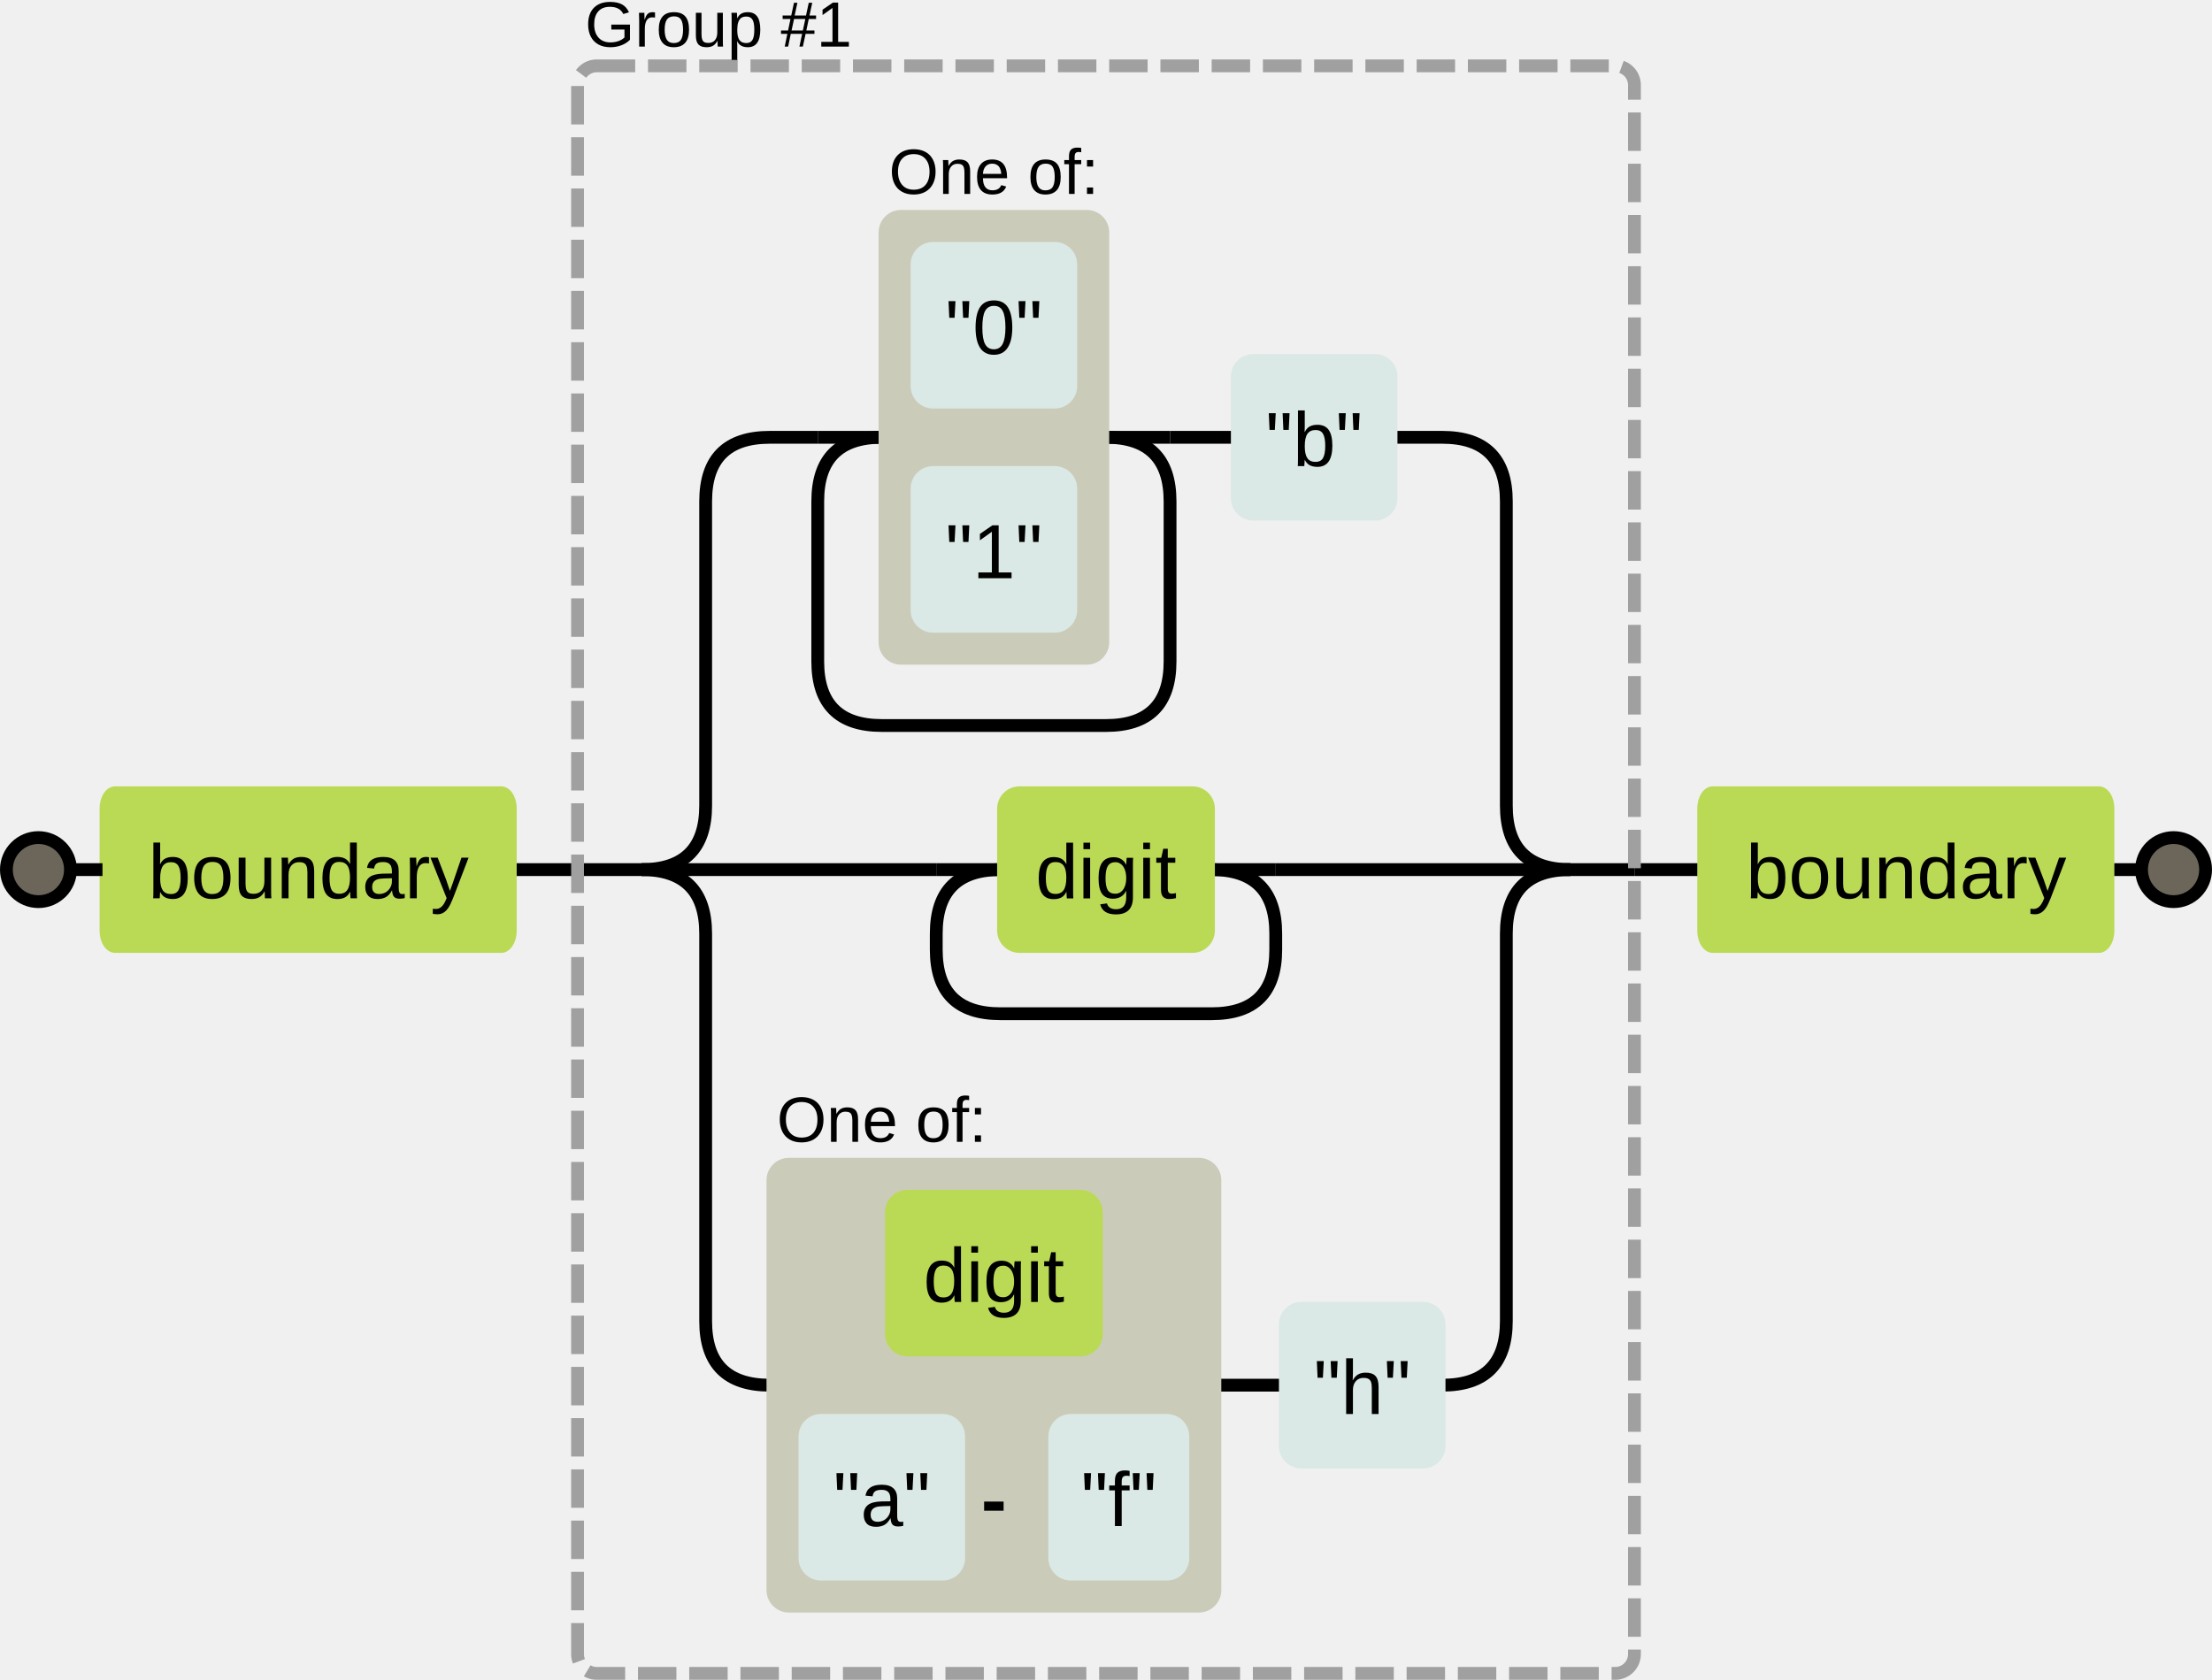
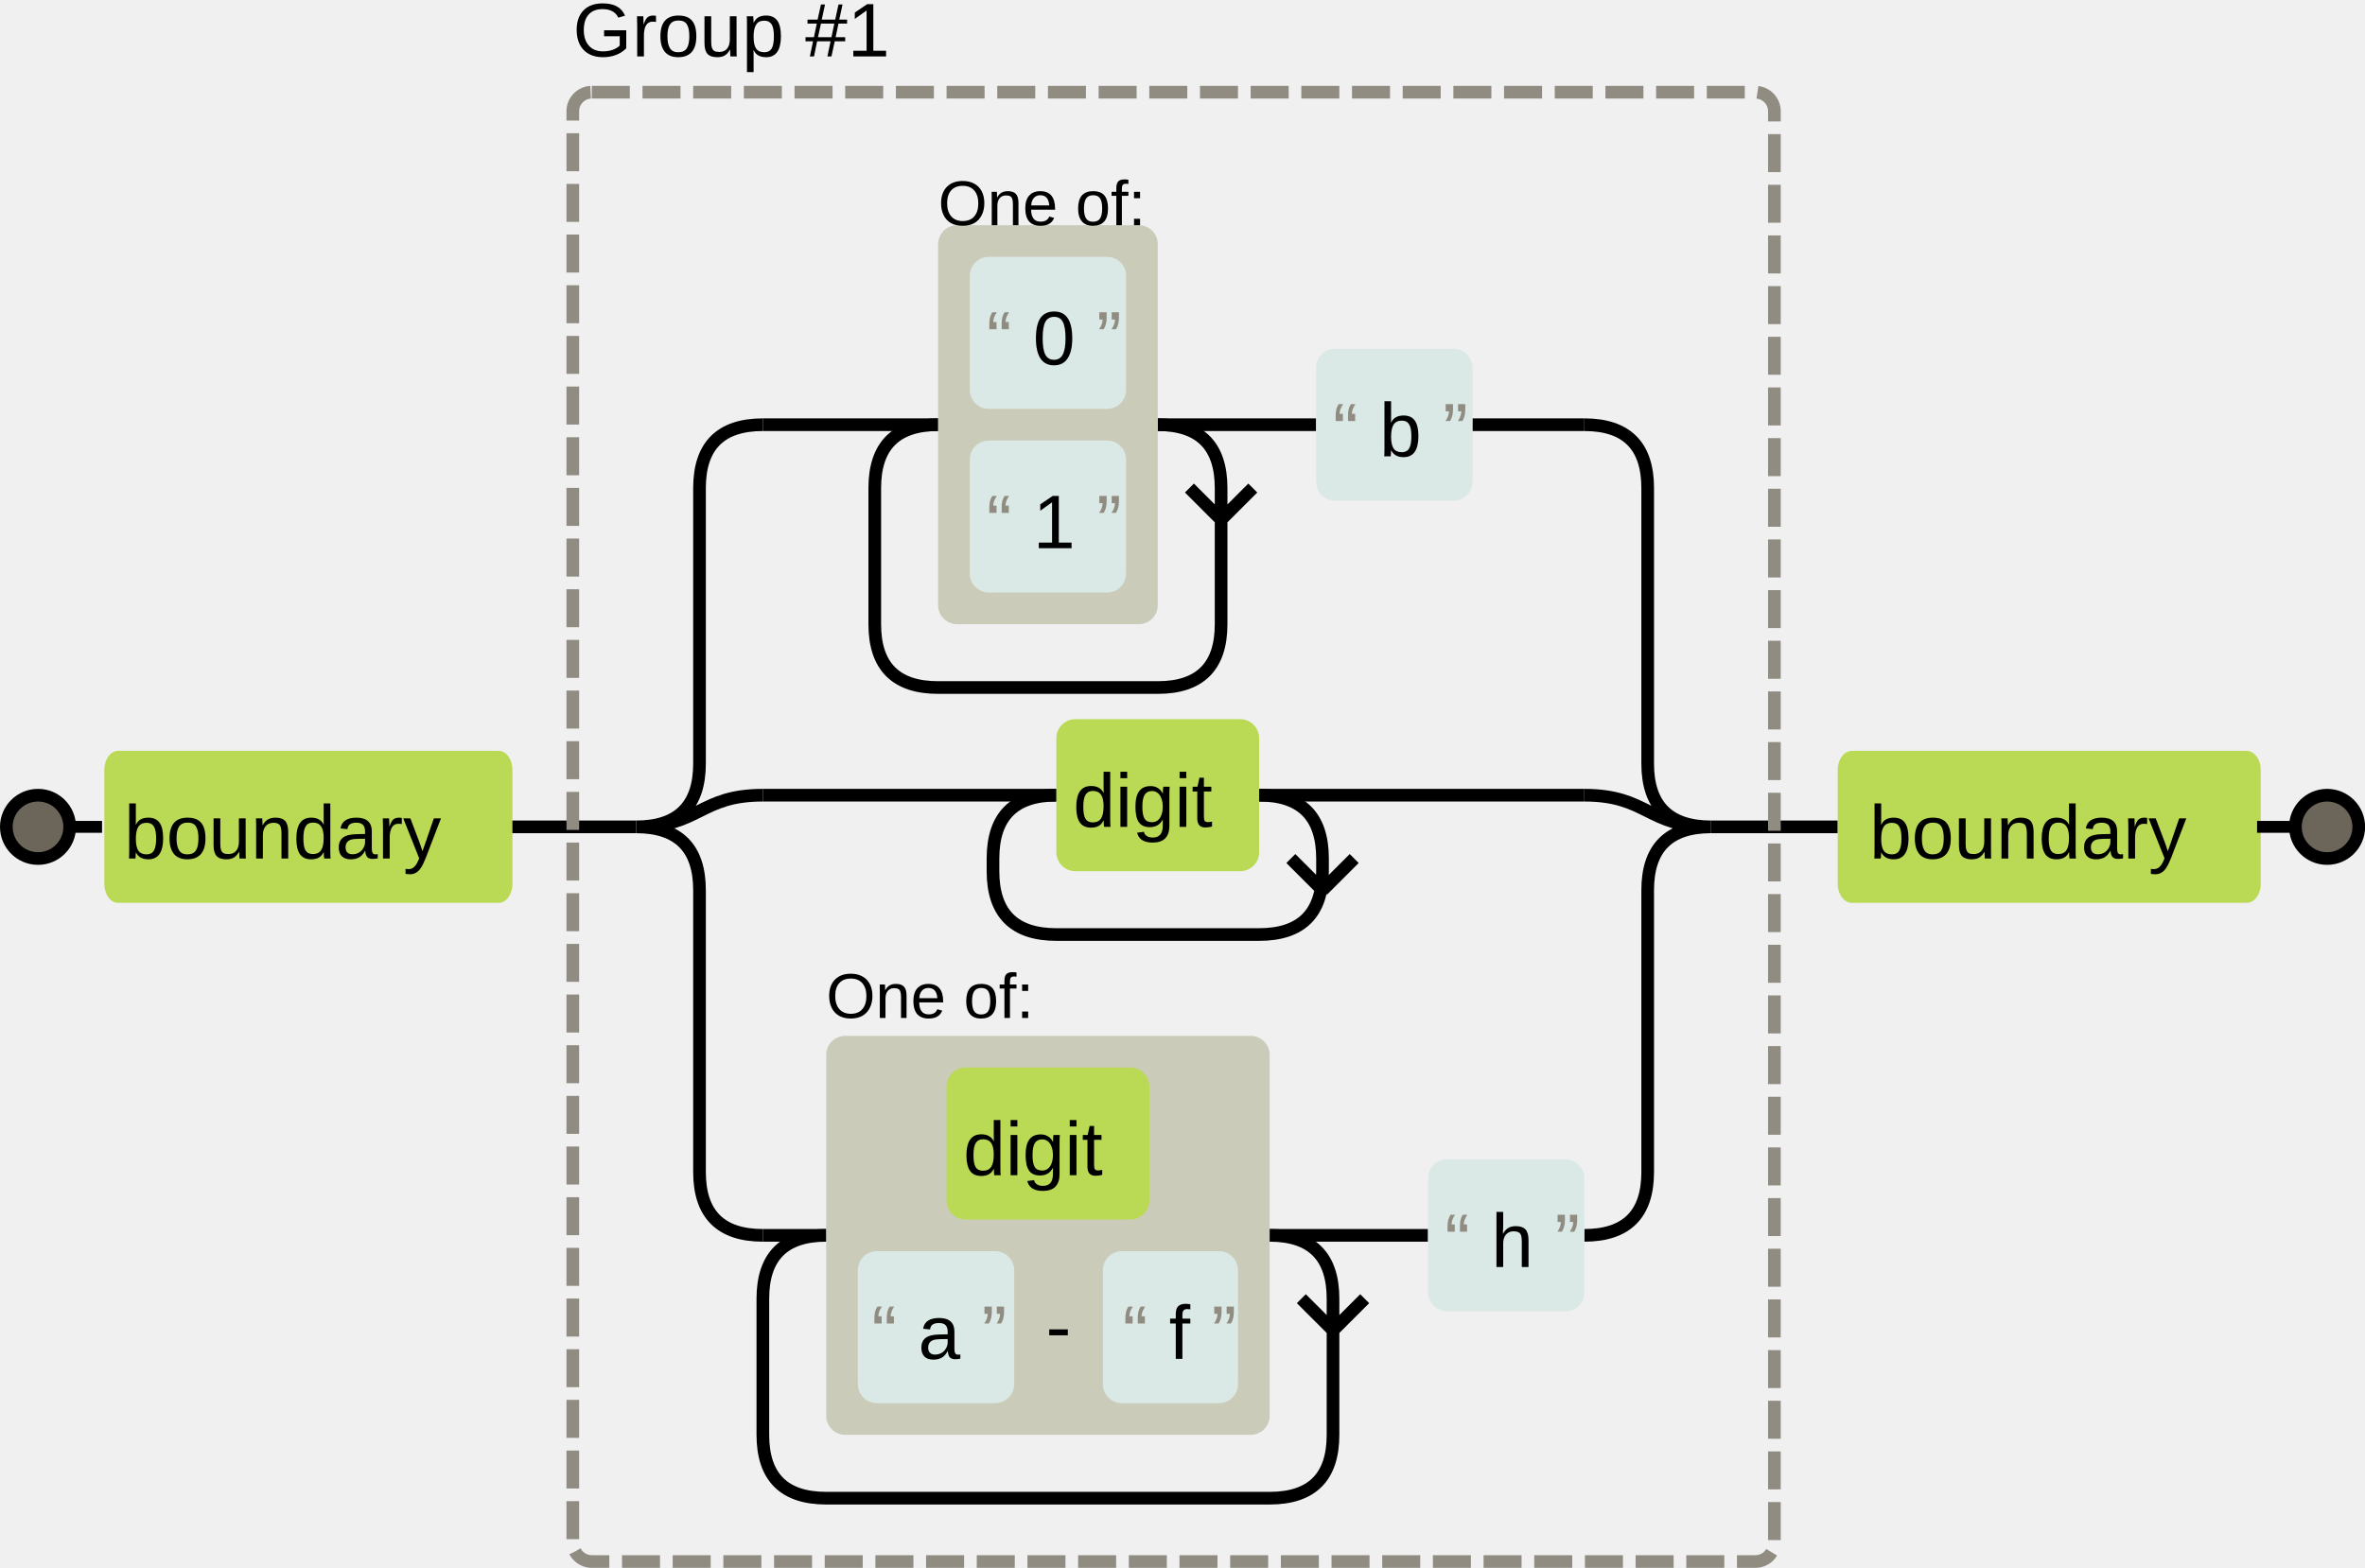
- <svg xmlns="http://www.w3.org/2000/svg" height="390.972" version="1.1" width="514.772" style="overflow:hidden" id="svg3277">
-   <path d="m 380.366,202.403 h 14.907" style="fill:none;stroke:#000000;stroke-width:2.981" id="path3279" />
-   <path d="m 119.5,202.403 h 14.907" style="fill:none;stroke:#000000;stroke-width:2.981" id="path3281" />
-   <path d="M 380.366,202.403 H 365.459" style="fill:none;stroke:#000000;stroke-width:2.981" id="path3283" />
-   <path d="m 134.406,202.403 h 14.907" style="fill:none;stroke:#000000;stroke-width:2.981" id="path3285" />
-   <path d="m 365.459,202.403 q -14.907,0 -14.907,14.907 v 90.185 q 0,14.907 -14.907,14.907 h 0" style="fill:none;stroke:#000000;stroke-width:2.981" id="path3287" />
-   <path d="m 149.313,202.403 q 14.907,0 14.907,14.907 v 90.185 q 0,14.907 14.907,14.907 h 0" style="fill:none;stroke:#000000;stroke-width:2.981" id="path3289" />
-   <path d="m 283.473,322.401 h 14.907" style="fill:none;stroke:#000000;stroke-width:2.981" id="path3291" />
-   <path d="m 365.459,202.403 c -14.907,0 -14.907,0 -68.571,0" style="fill:none;stroke:#000000;stroke-width:2.981" id="path3293" />
-   <path d="m 149.313,202.403 c 14.907,0 14.907,0 68.571,0" style="fill:none;stroke:#000000;stroke-width:2.981" id="path3295" />
-   <path d="m 281.982,202.403 q 14.907,0 14.907,14.907 v 3.727 q 0,14.907 -14.907,14.907 h -49.192 q -14.907,0 -14.907,-14.907 v -3.727 q 0,-14.907 14.907,-14.907" style="fill:none;stroke:#000000;stroke-width:2.981" id="path3297" />
-   <path d="M 296.889,202.403 H 281.982" style="fill:none;stroke:#000000;stroke-width:2.981" id="path3299" />
-   <path d="m 217.883,202.403 h 14.907" style="fill:none;stroke:#000000;stroke-width:2.981" id="path3301" />
-   <path d="m 365.459,202.403 q -14.907,0 -14.907,-14.907 v -70.806 q 0,-14.907 -14.907,-14.907 h -11.18" style="fill:none;stroke:#000000;stroke-width:2.981" id="path3303" />
-   <path d="m 149.313,202.403 q 14.907,0 14.907,-14.907 v -70.806 q 0,-14.907 14.907,-14.907 h 11.18" style="fill:none;stroke:#000000;stroke-width:2.981" id="path3305" />
-   <path d="m 272.293,101.783 h 14.907" style="fill:none;stroke:#000000;stroke-width:2.981" id="path3307" />
-   <path d="m 257.386,101.783 q 14.907,0 14.907,14.907 v 37.267 q 0,14.907 -14.907,14.907 h -52.173 q -14.907,0 -14.907,-14.907 v -37.267 q 0,-14.907 14.907,-14.907" style="fill:none;stroke:#000000;stroke-width:2.981" id="path3309" />
-   <path d="M 272.293,101.783 H 257.386" style="fill:none;stroke:#000000;stroke-width:2.981" id="path3311" />
-   <path d="m 190.306,101.783 h 14.907" style="fill:none;stroke:#000000;stroke-width:2.981" id="path3313" />
-   <defs id="defs3317" />
-   <rect x="23.794" y="183.636" width="95.839" height="37.533" r="0" rx="2.995" ry="4.504" style="fill:#bada55;stroke:#bada55;stroke-width:1.224" id="rect3319" />
-   <text x="71.786" y="209.076" font="10px &quot;Arial&quot;" style="font-size:17.888px;font-style:normal;font-variant:normal;font-weight:normal;line-height:normal;text-anchor:middle;fill:#000000;stroke:none;font-family:Arial" font-size="12px" id="text3321">
-     <tspan id="tspan3323">boundary</tspan>
-   </text>
-   <rect x="134.406" y="15.324" width="245.959" height="374.156" r="0" rx="4.472" ry="4.472" style="fill:none;stroke:#a0a0a0;stroke-width:2.981;stroke-dasharray:8.944, 2.981" id="rect3325" />
-   <text x="167.201" y="5.635" font="10px &quot;Arial&quot;" style="font-size:14.907px;font-style:normal;font-variant:normal;font-weight:normal;line-height:normal;text-anchor:middle;fill:#000000;stroke:none;font-family:Arial" font-size="10px" id="text3327">
-     <tspan dy="5.217" id="tspan3329">Group #1</tspan>
-   </text>
-   <rect x="298.379" y="303.768" width="37.267" height="37.267" r="0" rx="4.472" ry="4.472" style="fill:#dae9e5;stroke:#dae9e5;stroke-width:1.491" id="rect3331" />
-   <text x="317.013" y="322.401" font="10px &quot;Arial&quot;" style="font-size:17.888px;font-style:normal;font-variant:normal;font-weight:normal;line-height:normal;text-anchor:middle;fill:#000000;stroke:none;font-family:Arial" font-size="12px" id="text3333">
-     <tspan dy="6.708" id="tspan3335">"h"</tspan>
-   </text>
-   <rect x="179.126" y="270.228" width="104.346" height="104.346" r="0" rx="4.472" ry="4.472" style="fill:#cbcbba;stroke:#cbcbba;stroke-width:1.491" id="rect3337" />
-   <text x="205.213" y="260.539" font="10px &quot;Arial&quot;" style="font-size:14.907px;font-style:normal;font-variant:normal;font-weight:normal;line-height:normal;text-anchor:middle;fill:#000000;stroke:none;font-family:Arial" font-size="10px" id="text3339">
-     <tspan dy="5.217" id="tspan3341">One of:</tspan>
-   </text>
-   <text x="231.299" y="348.488" font="10px &quot;Arial&quot;" style="font-size:17.888px;font-style:normal;font-variant:normal;font-weight:bold;line-height:normal;text-anchor:middle;fill:#000000;stroke:none;font-family:Arial" font-size="12px" font-weight="bold" id="text3343">
-     <tspan dy="6.708" id="tspan3345">-</tspan>
-   </text>
-   <rect x="244.715" y="329.854" width="31.304" height="37.267" r="0" rx="4.472" ry="4.472" style="fill:#dae9e5;stroke:#dae9e5;stroke-width:1.491" id="rect3347" />
-   <text x="260.367" y="348.488" font="10px &quot;Arial&quot;" style="font-size:17.888px;font-style:normal;font-variant:normal;font-weight:normal;line-height:normal;text-anchor:middle;fill:#000000;stroke:none;font-family:Arial" font-size="12px" id="text3349">
-     <tspan dy="6.708" id="tspan3351">"f"</tspan>
-   </text>
-   <rect x="186.58" y="329.854" width="37.267" height="37.267" r="0" rx="4.472" ry="4.472" style="fill:#dae9e5;stroke:#dae9e5;stroke-width:1.491" id="rect3353" />
-   <text x="205.213" y="348.488" font="10px &quot;Arial&quot;" style="font-size:17.888px;font-style:normal;font-variant:normal;font-weight:normal;line-height:normal;text-anchor:middle;fill:#000000;stroke:none;font-family:Arial" font-size="12px" id="text3355">
-     <tspan dy="6.708" id="tspan3357">"a"</tspan>
-   </text>
-   <rect x="206.703" y="277.681" width="49.192" height="37.267" r="0" rx="4.472" ry="4.472" style="fill:#bada55;stroke:#bada55;stroke-width:1.491" id="rect3359" />
-   <text x="231.299" y="296.314" font="10px &quot;Arial&quot;" style="font-size:17.888px;font-style:normal;font-variant:normal;font-weight:normal;line-height:normal;text-anchor:middle;fill:#000000;stroke:none;font-family:Arial" font-size="12px" id="text3361">
-     <tspan dy="6.708" id="tspan3363">digit</tspan>
-   </text>
-   <rect x="232.79" y="183.769" width="49.192" height="37.267" r="0" rx="4.472" ry="4.472" style="fill:#bada55;stroke:#bada55;stroke-width:1.491" id="rect3365" />
-   <text x="257.386" y="202.403" font="10px &quot;Arial&quot;" style="font-size:17.888px;font-style:normal;font-variant:normal;font-weight:normal;line-height:normal;text-anchor:middle;fill:#000000;stroke:none;font-family:Arial" font-size="12px" id="text3367">
-     <tspan dy="6.708" id="tspan3369">digit</tspan>
-   </text>
-   <rect x="287.199" y="83.15" width="37.267" height="37.267" r="0" rx="4.472" ry="4.472" style="fill:#dae9e5;stroke:#dae9e5;stroke-width:1.491" id="rect3371" />
-   <text x="305.833" y="101.783" font="10px &quot;Arial&quot;" style="font-size:17.888px;font-style:normal;font-variant:normal;font-weight:normal;line-height:normal;text-anchor:middle;fill:#000000;stroke:none;font-family:Arial" font-size="12px" id="text3373">
-     <tspan dy="6.708" id="tspan3375">"b"</tspan>
-   </text>
-   <rect x="205.213" y="49.61" width="52.173" height="104.346" r="0" rx="4.472" ry="4.472" style="fill:#cbcbba;stroke:#cbcbba;stroke-width:1.491" id="rect3377" />
-   <text x="231.299" y="39.92" font="10px &quot;Arial&quot;" style="font-size:14.907px;font-style:normal;font-variant:normal;font-weight:normal;line-height:normal;text-anchor:middle;fill:#000000;stroke:none;font-family:Arial" font-size="10px" id="text3379">
-     <tspan dy="5.217" id="tspan3381">One of:</tspan>
-   </text>
-   <rect x="212.666" y="109.236" width="37.267" height="37.267" r="0" rx="4.472" ry="4.472" style="fill:#dae9e5;stroke:#dae9e5;stroke-width:1.491" id="rect3383" />
-   <text x="231.299" y="127.869" font="10px &quot;Arial&quot;" style="font-size:17.888px;font-style:normal;font-variant:normal;font-weight:normal;line-height:normal;text-anchor:middle;fill:#000000;stroke:none;font-family:Arial" font-size="12px" id="text3385">
-     <tspan dy="6.708" id="tspan3387">"1"</tspan>
-   </text>
-   <rect x="212.666" y="57.063" width="37.267" height="37.267" r="0" rx="4.472" ry="4.472" style="fill:#dae9e5;stroke:#dae9e5;stroke-width:1.491" id="rect3389" />
-   <text x="231.299" y="75.696" font="10px &quot;Arial&quot;" style="font-size:17.888px;font-style:normal;font-variant:normal;font-weight:normal;line-height:normal;text-anchor:middle;fill:#000000;stroke:none;font-family:Arial" font-size="12px" id="text3391">
-     <tspan dy="6.708" id="tspan3393">"0"</tspan>
-   </text>
-   <path d="M 8.944,202.403 H 23.851" style="fill:none;stroke:#000000;stroke-width:2.981" id="path3401" />
-   <circle cx="10" cy="148.5" r="5" style="fill:#6b6659;stroke:#000000;stroke-width:2" id="circle3403" transform="matrix(1.490663,0,0,1.490663,-5.962653,-18.96083)" />
-   <path d="M 505.828,202.403 H 490.921" style="fill:none;stroke:#000000;stroke-width:2.981" id="path3405" />
-   <circle cx="407" cy="148.5" r="5" style="fill:#6b6659;stroke:#000000;stroke-width:2" id="circle3407" transform="matrix(1.490663,0,0,1.490663,-100.8718,-18.96083)" />
-   <rect id="rect3413" style="fill:#bada55;stroke:#bada55;stroke-width:1.224" ry="4.504" rx="2.995" r="0" height="37.533" width="95.839" y="183.636" x="395.599" />
-   <text id="text3415" font-size="12px" style="font-size:17.888px;font-style:normal;font-variant:normal;font-weight:normal;line-height:normal;text-anchor:middle;fill:#000000;stroke:none;font-family:Arial" font="10px &quot;Arial&quot;" y="209.076" x="443.59">
-     <tspan id="tspan3417">boundary</tspan>
-   </text>
+ <svg xmlns="http://www.w3.org/2000/svg" version="1.1" width="373.32" height="247.56" id="svg2">
+   <defs id="defs4">
+     <style type="text/css" id="style6">svg {
+   background-color: #fff;
+ }
+ 
+ text, tspan {
+   font: 12px Arial;
+ }
+ 
+ path {
+   fill-opacity: 0;
+   stroke-width: 2px;
+   stroke: #000;
+ }
+ 
+ circle {
+   fill: #6b6659;
+   stroke-width: 2px;
+   stroke: #000;
+ }
+ 
+ .anchor text, .any-character text {
+   fill: #fff;
+ }
+ 
+ .anchor rect, .any-character rect {
+   fill: #6b6659;
+ }
+ 
+ .escape text, .charset-escape text, .literal text {
+   fill: #000;
+ }
+ 
+ .escape rect, .charset-escape rect {
+   fill: #bada55;
+ }
+ 
+ .literal rect {
+   fill: #dae9e5;
+ }
+ 
+ .charset .charset-box {
+   fill: #cbcbba;
+ }
+ 
+ .subexp .subexp-label tspan,
+ .charset .charset-label tspan,
+ .match-fragment .repeat-label tspan {
+   font-size: 10px;
+ }
+ 
+ .subexp .subexp-label tspan,
+ .charset .charset-label tspan {
+   dominant-baseline: text-after-edge;
+ }
+ 
+ .subexp .subexp-box {
+   stroke: #908c82;
+   stroke-dasharray: 6,2;
+   stroke-width: 2px;
+   fill-opacity: 0;
+ }
+ 
+ .quote {
+   fill: #908c82;
+ }
+ 
+ /*# sourceMappingURL=svg.css.map */
+ </style>
+   </defs>
+   <g transform="translate(-18.97228,3.56035)" class="root" id="g12">
+     <path style="fill-opacity:0;stroke:#000000;stroke-width:2px" id="path16" d="M 99.391,127 H 119.391 m 169.672,0 h 20" />
+     <g id="g3533" transform="translate(25.44345,0)">
+       <rect width="64.418" height="24" rx="2.162" ry="3" id="rect22" x="10" y="115" style="fill:#bada55" />
+       <text x="13.115" y="132" id="text24" style="font-size:12px;font-style:normal;font-variant:normal;font-weight:normal;font-stretch:normal;text-align:start;line-height:125%;writing-mode:lr-tb;text-anchor:start;fill:#000000;font-family:Sans;-inkscape-font-specification:Sans">
+         <tspan y="132" x="13.115" id="tspan3531">boundary</tspan>
+       </text>
+     </g>
+     <rect rx="3" ry="3" width="189.672" height="232" class="subexp-box" id="rect30" x="109.391" y="11" style="fill-opacity:0;stroke:#908c82;stroke-width:2px;stroke-dasharray:6, 2" />
+     <text x="109.391" y="5.346" class="subexp-label" id="text32" style="font-size:12px;font-style:normal;font-variant:normal;font-weight:normal;font-stretch:normal;text-align:start;line-height:125%;writing-mode:lr-tb;text-anchor:start;font-family:Sans;-inkscape-font-specification:Sans">
+       <tspan id="tspan3628" x="109.391" y="5.346">Group #1</tspan>
+     </text>
+     <path style="fill-opacity:0;stroke:#000000;stroke-width:2px" id="path38" d="m 129.391,73.5 q 0,-10 10,-10 m 139.672,10 q 0,-10 -10,-10 M 119.391,127 c 10,0 10,-5 20,-5 m 149.672,5 c -10,0 -10,-5 -20,-5 M 129.391,181.5 q 0,10 10,10 m 139.672,-10 q 0,10 -10,10 M 119.391,127 q 10,0 10,-10 V 73.5 M 289.062,127 q -10,0 -10,-10 V 73.5 M 119.391,127 q 10,0 10,10 v 44.5 M 289.062,127 q -10,0 -10,10 v 44.5" />
+     <path d="m 139.391,63.5 h 27.664 m 84.344,0 h 17.664 M 139.391,122 h 46.328 m 32.016,0 h 51.328 M 139.391,191.5 h 10 m 119.672,0 h 0" id="path42" style="fill-opacity:0;stroke:#000000;stroke-width:2px" />
+     <path style="fill-opacity:0;stroke:#000000;stroke-width:2px" id="path46" d="M 201.727,63.5 H 226.727" />
+     <path d="m 167.055,63.5 q -10,0 -10,10 V 95 q 0,10 10,10 h 34.672 q 10,0 10,-10 V 73.5 q 0,-10 -10,-10 m 10,15 5,-5 m -5,5 -5,-5" id="path50" style="fill-opacity:0;stroke:#000000;stroke-width:2px" />
+     <rect style="fill:#cbcbba" y="32" x="167.055" id="rect54" class="charset-box" height="63" width="34.672" ry="3" rx="3" />
+     <text id="text56" class="charset-label" y="32" x="167.055">
+       <tspan style="font-size:10px" id="tspan58">One of:</tspan>
+     </text>
+     <rect width="24.672" height="24" rx="3" ry="3" id="rect66" x="172.055" y="37" style="fill:#dae9e5" />
+     <text x="174.699" y="54" id="text68" style="fill:#000000">
+       <tspan class="quote" id="tspan70" style="fill:#908c82">“</tspan>
+       <tspan id="tspan72">0</tspan>
+       <tspan class="quote" id="tspan74" style="fill:#908c82">”</tspan>
+     </text>
+     <rect width="24.672" height="24" rx="3" ry="3" id="rect80" x="172.055" y="66" style="fill:#dae9e5" />
+     <text x="174.699" y="83" id="text82" style="fill:#000000">
+       <tspan class="quote" id="tspan84" style="fill:#908c82">“</tspan>
+       <tspan id="tspan86">1</tspan>
+       <tspan class="quote" id="tspan88" style="fill:#908c82">”</tspan>
+     </text>
+     <rect style="fill:#dae9e5" y="51.5" x="226.727" id="rect94" ry="3" rx="3" height="24" width="24.672" />
+     <text style="fill:#000000" id="text96" y="68.5" x="229.371">
+       <tspan style="fill:#908c82" id="tspan98" class="quote">“</tspan>
+       <tspan id="tspan100">b</tspan>
+       <tspan style="fill:#908c82" id="tspan102" class="quote">”</tspan>
+     </text>
+     <path style="fill-opacity:0;stroke:#000000;stroke-width:2px" id="path106" d="m 185.719,122 q -10,0 -10,10 v 2 q 0,10 10,10 h 32.016 q 10,0 10,-10 v -2 q 0,-10 -10,-10 m 10,15 5,-5 m -5,5 -5,-5" />
+     <rect style="fill:#bada55" y="110" x="185.719" id="rect112" ry="3" rx="3" height="24" width="32.016" />
+     <text style="fill:#000000" id="text114" y="127" x="188.363">
+       <tspan id="tspan116">digit</tspan>
+     </text>
+     <path style="fill-opacity:0;stroke:#000000;stroke-width:2px" id="path120" d="M 219.391,191.5 H 244.391" />
+     <path d="m 149.391,191.5 q -10,0 -10,10 V 223 q 0,10 10,10 h 70 q 10,0 10,-10 v -21.5 q 0,-10 -10,-10 m 10,15 5,-5 m -5,5 -5,-5" id="path124" style="fill-opacity:0;stroke:#000000;stroke-width:2px" />
+     <rect style="fill:#cbcbba" y="160" x="149.391" id="rect128" class="charset-box" height="63" width="70" ry="3" rx="3" />
+     <text id="text130" class="charset-label" y="157.173" x="149.391">
+       <tspan style="font-size:10px" id="tspan132">One of:</tspan>
+     </text>
+     <rect width="32.016" height="24" rx="3" ry="3" id="rect140" x="168.383" y="165" style="fill:#bada55" />
+     <text x="171.027" y="182" id="text142" style="fill:#000000">
+       <tspan id="tspan144">digit</tspan>
+     </text>
+     <text id="text148" y="210" x="184.062">-</text>
+     <rect style="fill:#dae9e5" y="194" x="154.391" id="rect154" ry="3" rx="3" height="24" width="24.672" />
+     <text style="fill:#000000" id="text156" y="211" x="156.564">
+       <tspan style="fill:#908c82" id="tspan158" class="quote">“</tspan>
+       <tspan id="tspan160">a</tspan>
+       <tspan style="fill:#908c82" id="tspan162" class="quote">”</tspan>
+     </text>
+     <rect style="fill:#dae9e5" y="194" x="193.062" id="rect168" ry="3" rx="3" height="24" width="21.328" />
+     <text style="fill:#000000" id="text170" y="211" x="196.178">
+       <tspan style="fill:#908c82" id="tspan172" class="quote">“</tspan>
+       <tspan id="tspan174">f</tspan>
+       <tspan style="fill:#908c82" id="tspan176" class="quote">”</tspan>
+     </text>
+     <rect style="fill:#dae9e5" y="179.5" x="244.391" id="rect182" ry="3" rx="3" height="24" width="24.672" />
+     <text style="fill:#000000" id="text184" y="196.5" x="247.035">
+       <tspan style="fill:#908c82" id="tspan186" class="quote">“</tspan>
+       <tspan id="tspan188">h</tspan>
+       <tspan style="fill:#908c82" id="tspan190" class="quote">”</tspan>
+     </text>
+     <rect style="fill:#bada55" y="115" x="309.062" id="rect196" ry="3" rx="2.241" height="24" width="66.774" />
+     <text style="font-size:12px;font-style:normal;font-variant:normal;font-weight:normal;font-stretch:normal;text-align:start;line-height:125%;writing-mode:lr-tb;text-anchor:start;fill:#000000;font-family:Sans;-inkscape-font-specification:Sans" id="text198" y="132" x="314.062">
+       <tspan id="tspan3545" x="314.062" y="132">boundary</tspan>
+     </text>
+     <path d="m 35.079,127 h -8.757 m 348.935,0 h 8.757" id="path202" style="fill-opacity:0;stroke:#000000;stroke-width:1.872px" />
+     <circle cx="0" cy="127" r="5" id="circle204" d="m 5,127 c 0,2.761 -2.239,5 -5,5 -2.761,0 -5,-2.239 -5,-5 0,-2.761 2.239,-5 5,-5 2.761,0 5,2.239 5,5 z" transform="translate(24.97228,0)" style="fill:#6b6659;stroke:#000000;stroke-width:2px" />
+     <circle cx="408.453" cy="127" r="5" id="circle206" d="m 413.453,127 c 0,2.761 -2.239,5 -5,5 -2.761,0 -5,-2.239 -5,-5 0,-2.761 2.239,-5 5,-5 2.761,0 5,2.239 5,5 z" transform="translate(-22.14523,0)" style="fill:#6b6659;stroke:#000000;stroke-width:2px" />
+   </g>
</svg>
